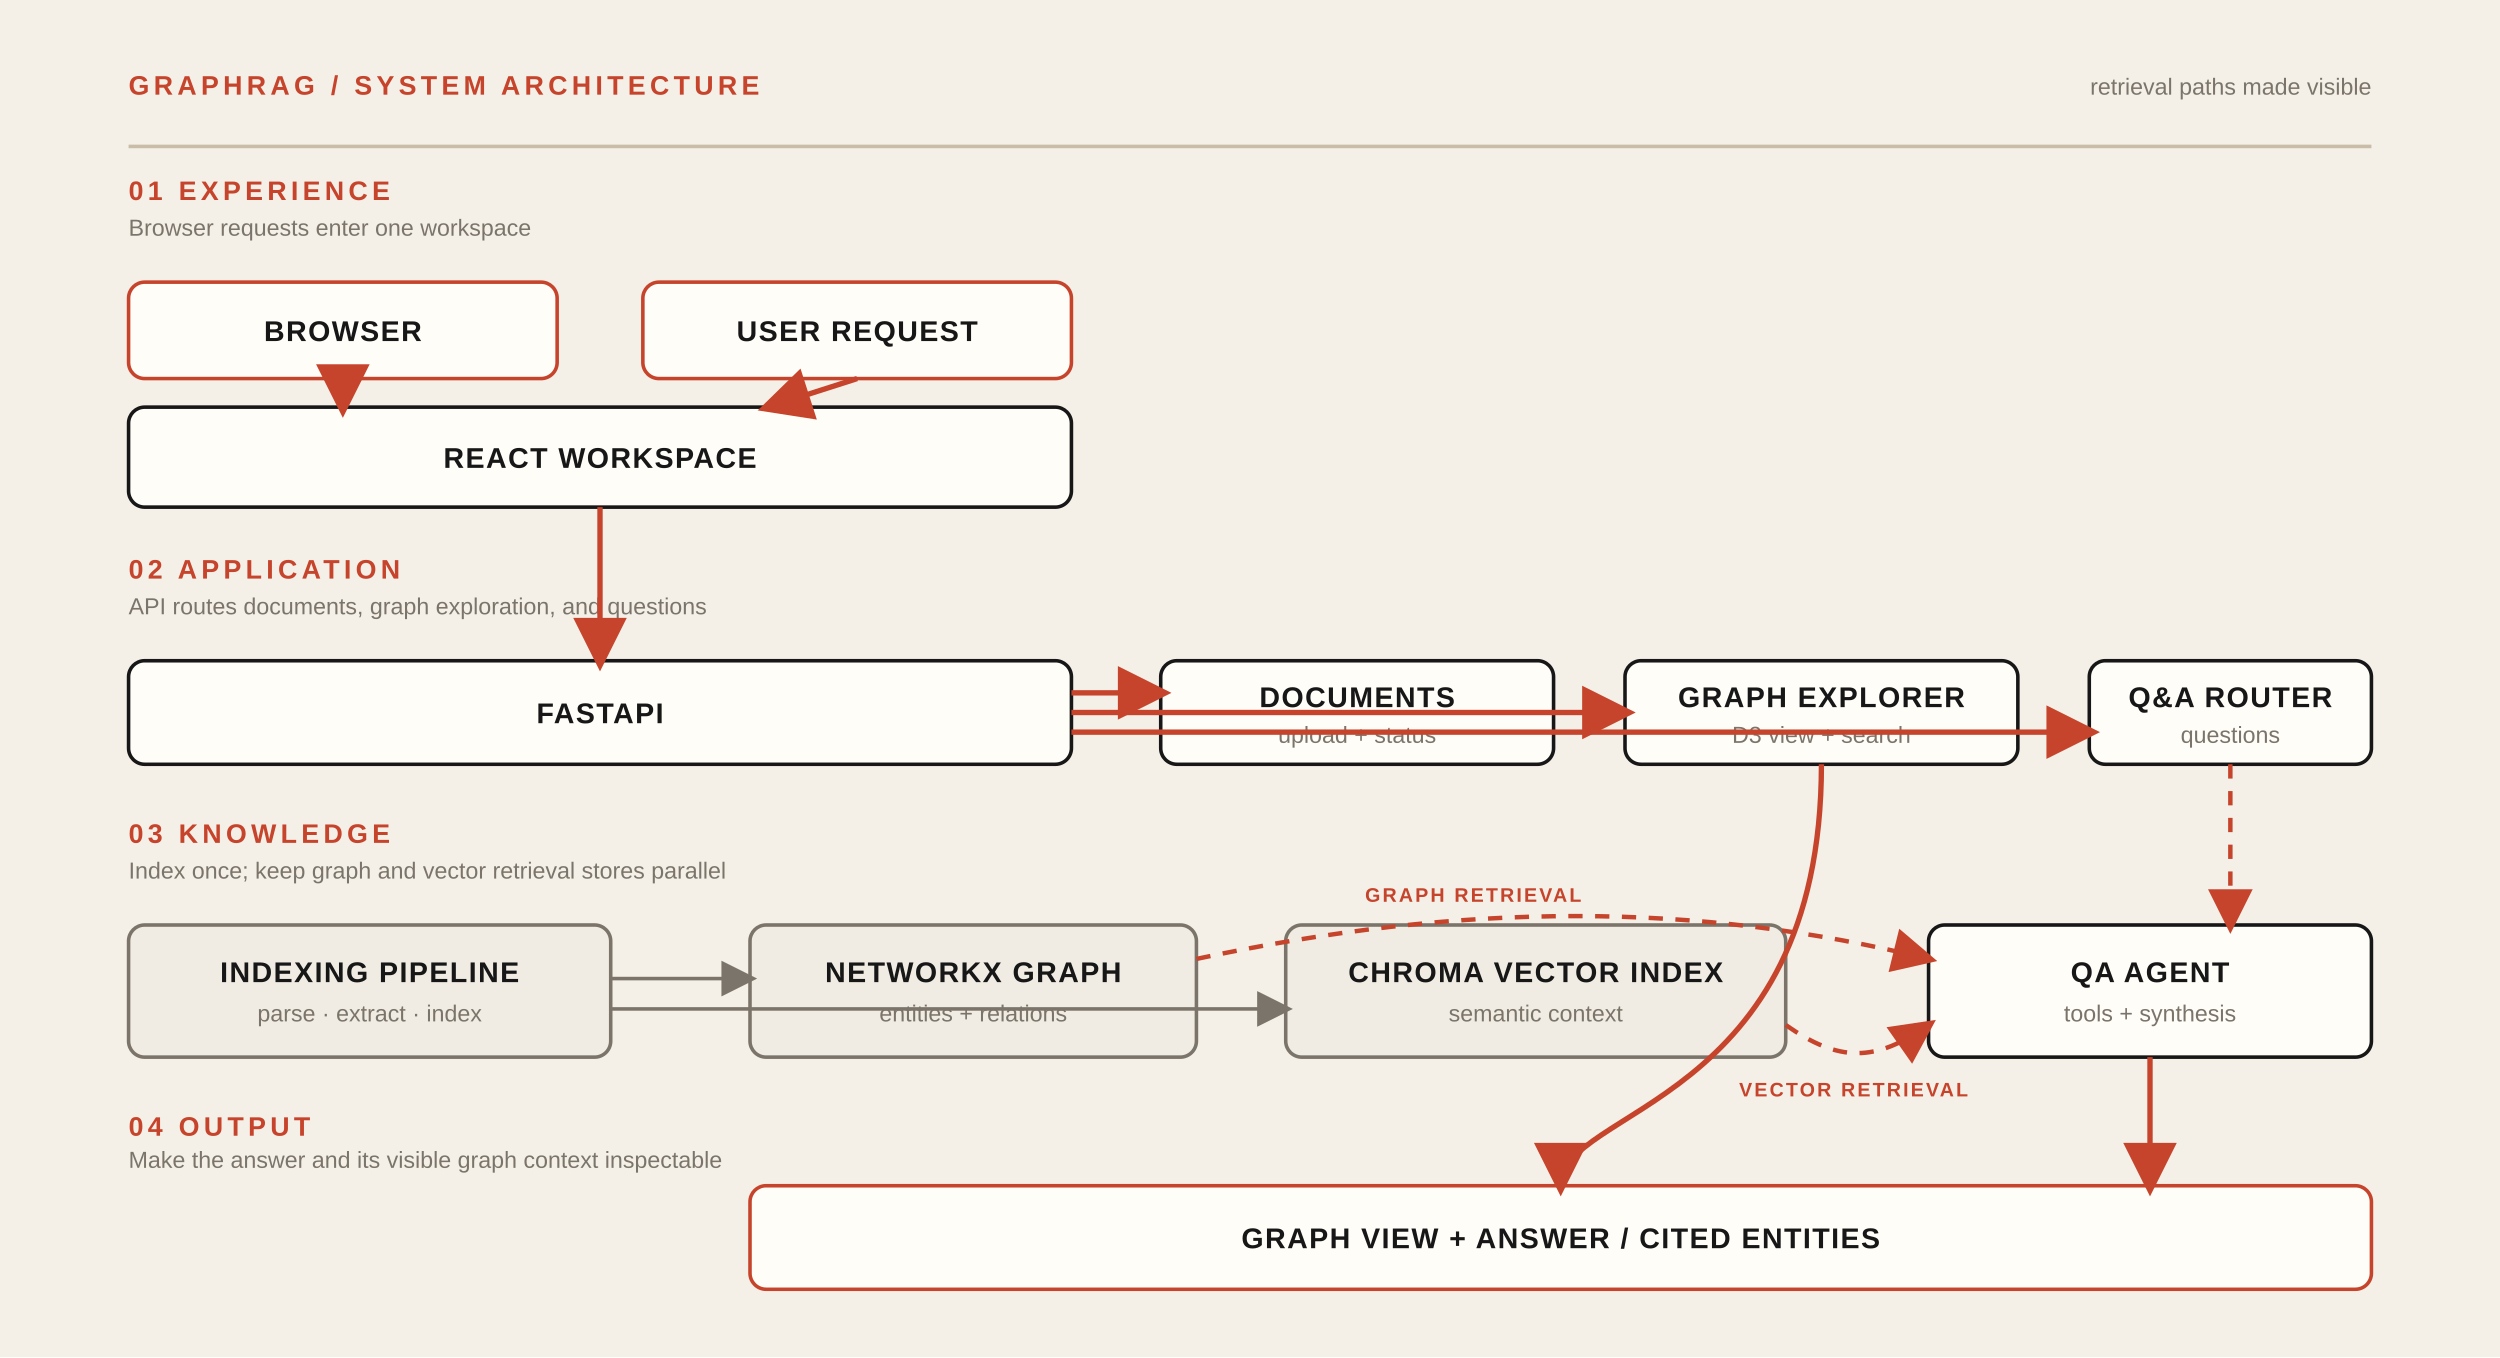
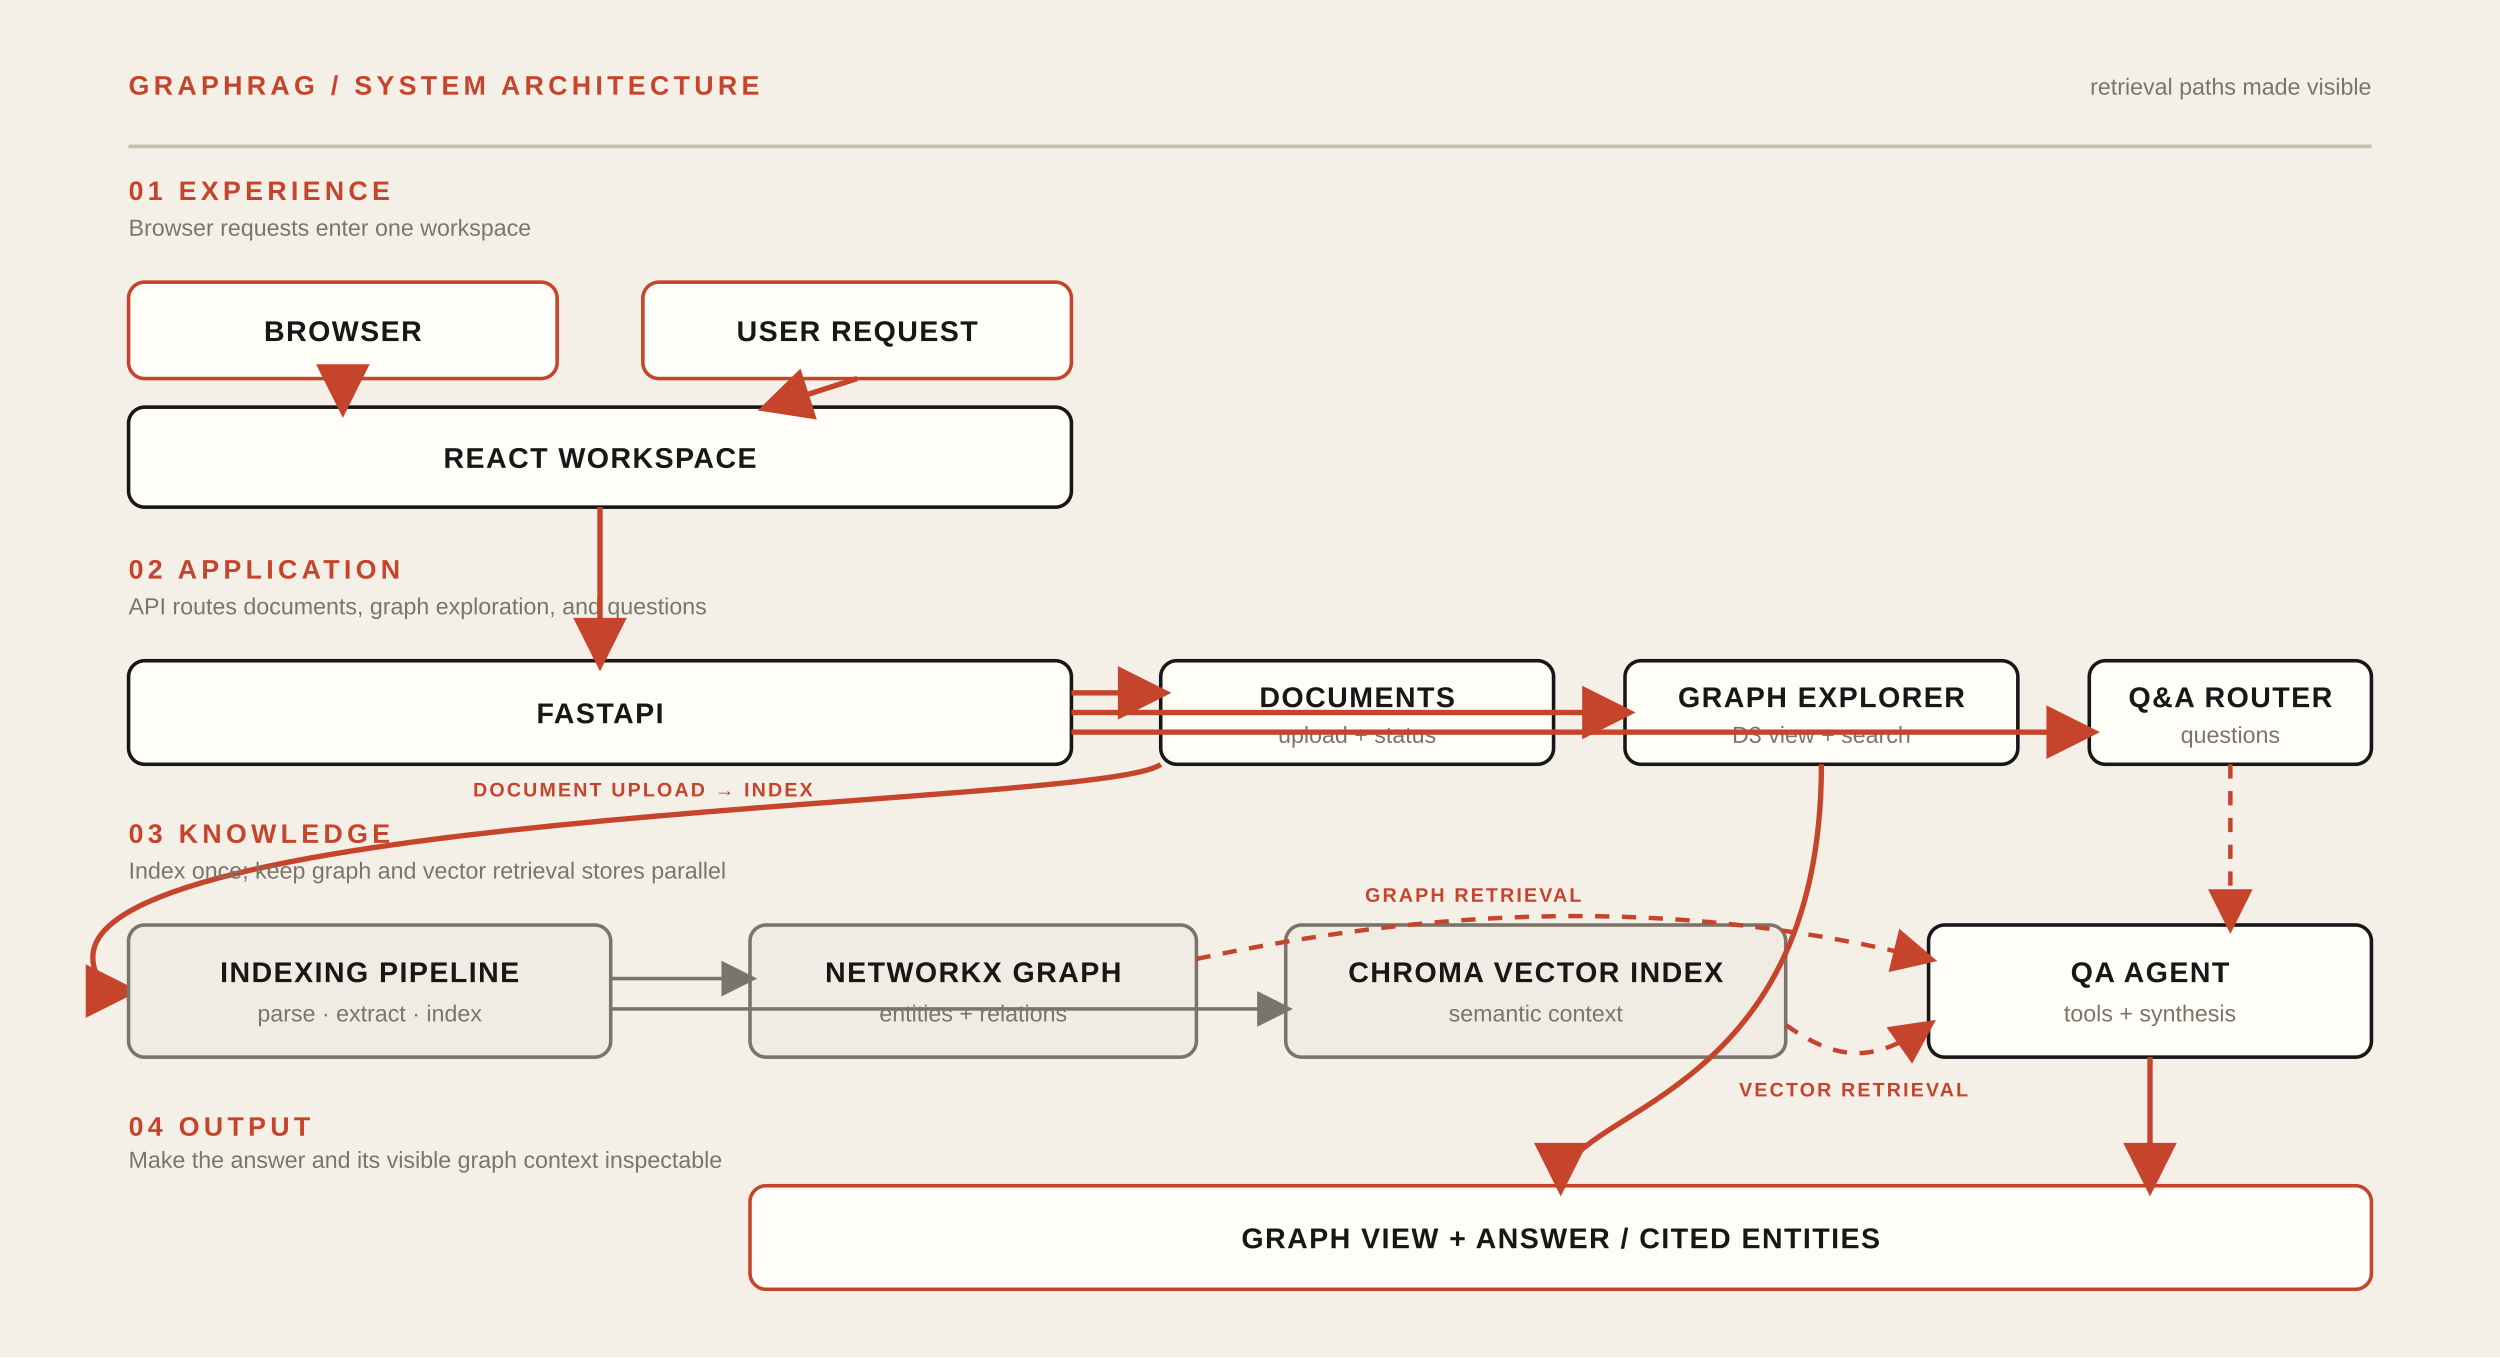
<svg xmlns="http://www.w3.org/2000/svg" width="1400" height="760" viewBox="0 0 1400 760" role="img" aria-labelledby="title desc">
  <defs>
    <marker id="arrow-vermilion" markerWidth="10" markerHeight="10" refX="8" refY="5" orient="auto">
      <path d="M0 0L10 5L0 10Z" fill="#C6442B" />
    </marker>
    <marker id="arrow-gray" markerWidth="10" markerHeight="10" refX="8" refY="5" orient="auto">
      <path d="M0 0L10 5L0 10Z" fill="#7B746A" />
    </marker>
    <style>
      .band-label { font: 700 15px Arial, sans-serif; letter-spacing: 2.4px; fill: #C6442B; }
      .band-caption { font: 400 13px Arial, sans-serif; fill: #7B746A; }
      .node-label { font: 700 16px Arial, sans-serif; letter-spacing: 0.8px; fill: #171717; }
      .node-note { font: 400 13px Arial, sans-serif; fill: #7B746A; }
      .call-label { font: 700 11px Arial, sans-serif; letter-spacing: 1.2px; fill: #C6442B; }
      .node { fill: #FFFDF8; stroke: #171717; stroke-width: 2; }
      .knowledge { fill: #F1ECE3; stroke: #7B746A; stroke-width: 2; }
      .output { fill: #FFFDF8; stroke: #C6442B; stroke-width: 2; }
      .request { fill: none; stroke: #C6442B; stroke-width: 3; marker-end: url(#arrow-vermilion); }
      .retrieval { fill: none; stroke: #C6442B; stroke-width: 2.5; stroke-dasharray: 8 7; marker-end: url(#arrow-vermilion); }
      .ownership { fill: none; stroke: #7B746A; stroke-width: 2; marker-end: url(#arrow-gray); }
    </style>
  </defs>
  <rect width="1400" height="760" fill="#F4F0E8" />
  <path d="M72 82H1328" stroke="#C9BDA8" stroke-width="2" />
  <text x="72" y="53" class="band-label">GRAPHRAG / SYSTEM ARCHITECTURE</text>
  <text x="1328" y="53" class="band-caption" text-anchor="end">retrieval paths made visible</text>
  <g>
    <text x="72" y="112" class="band-label">01 EXPERIENCE</text>
    <text x="72" y="132" class="band-caption">Browser requests enter one workspace</text>
    <rect x="72" y="158" width="240" height="54" rx="9" class="output" />
    <text x="192" y="191" class="node-label" text-anchor="middle">BROWSER</text>
    <rect x="360" y="158" width="240" height="54" rx="9" class="output" />
    <text x="480" y="191" class="node-label" text-anchor="middle">USER REQUEST</text>
    <rect x="72" y="228" width="528" height="56" rx="9" class="node" />
    <text x="336" y="262" class="node-label" text-anchor="middle">REACT WORKSPACE</text>
    <path d="M192 212V228" class="request" />
    <path d="M480 212L430 228" class="request" />
  </g>
  <g>
    <text x="72" y="324" class="band-label">02 APPLICATION</text>
    <text x="72" y="344" class="band-caption">API routes documents, graph exploration, and questions</text>
    <rect x="72" y="370" width="528" height="58" rx="9" class="node" />
    <text x="336" y="405" class="node-label" text-anchor="middle">FASTAPI</text>
    <path d="M336 284V370" class="request" />
    <rect x="650" y="370" width="220" height="58" rx="9" class="node" />
    <text x="760" y="396" class="node-label" text-anchor="middle">DOCUMENTS</text>
    <text x="760" y="416" class="node-note" text-anchor="middle">upload + status</text>
    <rect x="910" y="370" width="220" height="58" rx="9" class="node" />
    <text x="1020" y="396" class="node-label" text-anchor="middle">GRAPH EXPLORER</text>
    <text x="1020" y="416" class="node-note" text-anchor="middle">D3 view + search</text>
    <rect x="1170" y="370" width="158" height="58" rx="9" class="node" />
    <text x="1249" y="396" class="node-label" text-anchor="middle">Q&amp;A ROUTER</text>
    <text x="1249" y="416" class="node-note" text-anchor="middle">questions</text>
    <path d="M600 388H650" class="request" />
    <path d="M600 399H910" class="request" />
    <path d="M600 410H1170" class="request" />
+     <g id="document-indexing-flow" data-flow="documents-upload-to-indexing" aria-label="Documents upload to Indexing Pipeline">
+       <path d="M650 428C620 452 52 452 52 536C52 548 60 555 72 555" class="request" />
+       <text x="360" y="446" class="call-label" text-anchor="middle">DOCUMENT UPLOAD → INDEX</text>
+     </g>
  </g>
  <g>
    <text x="72" y="472" class="band-label">03 KNOWLEDGE</text>
    <text x="72" y="492" class="band-caption">Index once; keep graph and vector retrieval stores parallel</text>
    <rect x="72" y="518" width="270" height="74" rx="9" class="knowledge" />
    <text x="207" y="550" class="node-label" text-anchor="middle">INDEXING PIPELINE</text>
    <text x="207" y="572" class="node-note" text-anchor="middle">parse · extract · index</text>
    <rect x="420" y="518" width="250" height="74" rx="9" class="knowledge" />
    <text x="545" y="550" class="node-label" text-anchor="middle">NETWORKX GRAPH</text>
    <text x="545" y="572" class="node-note" text-anchor="middle">entities + relations</text>
    <rect x="720" y="518" width="280" height="74" rx="9" class="knowledge" />
    <text x="860" y="550" class="node-label" text-anchor="middle">CHROMA VECTOR INDEX</text>
    <text x="860" y="572" class="node-note" text-anchor="middle">semantic context</text>
    <rect x="1080" y="518" width="248" height="74" rx="9" class="node" />
    <text x="1204" y="550" class="node-label" text-anchor="middle">QA AGENT</text>
    <text x="1204" y="572" class="node-note" text-anchor="middle">tools + synthesis</text>
    <path d="M342 548H420" class="ownership" />
    <path d="M342 565H720" class="ownership" />
    <path d="M670 537C820 505 950 505 1080 537" class="retrieval" />
    <path d="M1000 574C1030 595 1050 595 1080 574" class="retrieval" />
    <text x="825" y="505" class="call-label" text-anchor="middle">GRAPH RETRIEVAL</text>
    <text x="1038" y="614" class="call-label" text-anchor="middle">VECTOR RETRIEVAL</text>
    <path d="M1249 428V518" class="retrieval" />
  </g>
  <g>
    <text x="72" y="636" class="band-label">04 OUTPUT</text>
    <text x="72" y="654" class="band-caption">Make the answer and its visible graph context inspectable</text>
    <rect x="420" y="664" width="908" height="58" rx="9" class="output" />
    <text x="874" y="699" class="node-label" text-anchor="middle">GRAPH VIEW + ANSWER / CITED ENTITIES</text>
    <path d="M1020 428C1020 620 874 620 874 664" class="request" />
    <path d="M1204 592V664" class="request" />
  </g>
</svg>
